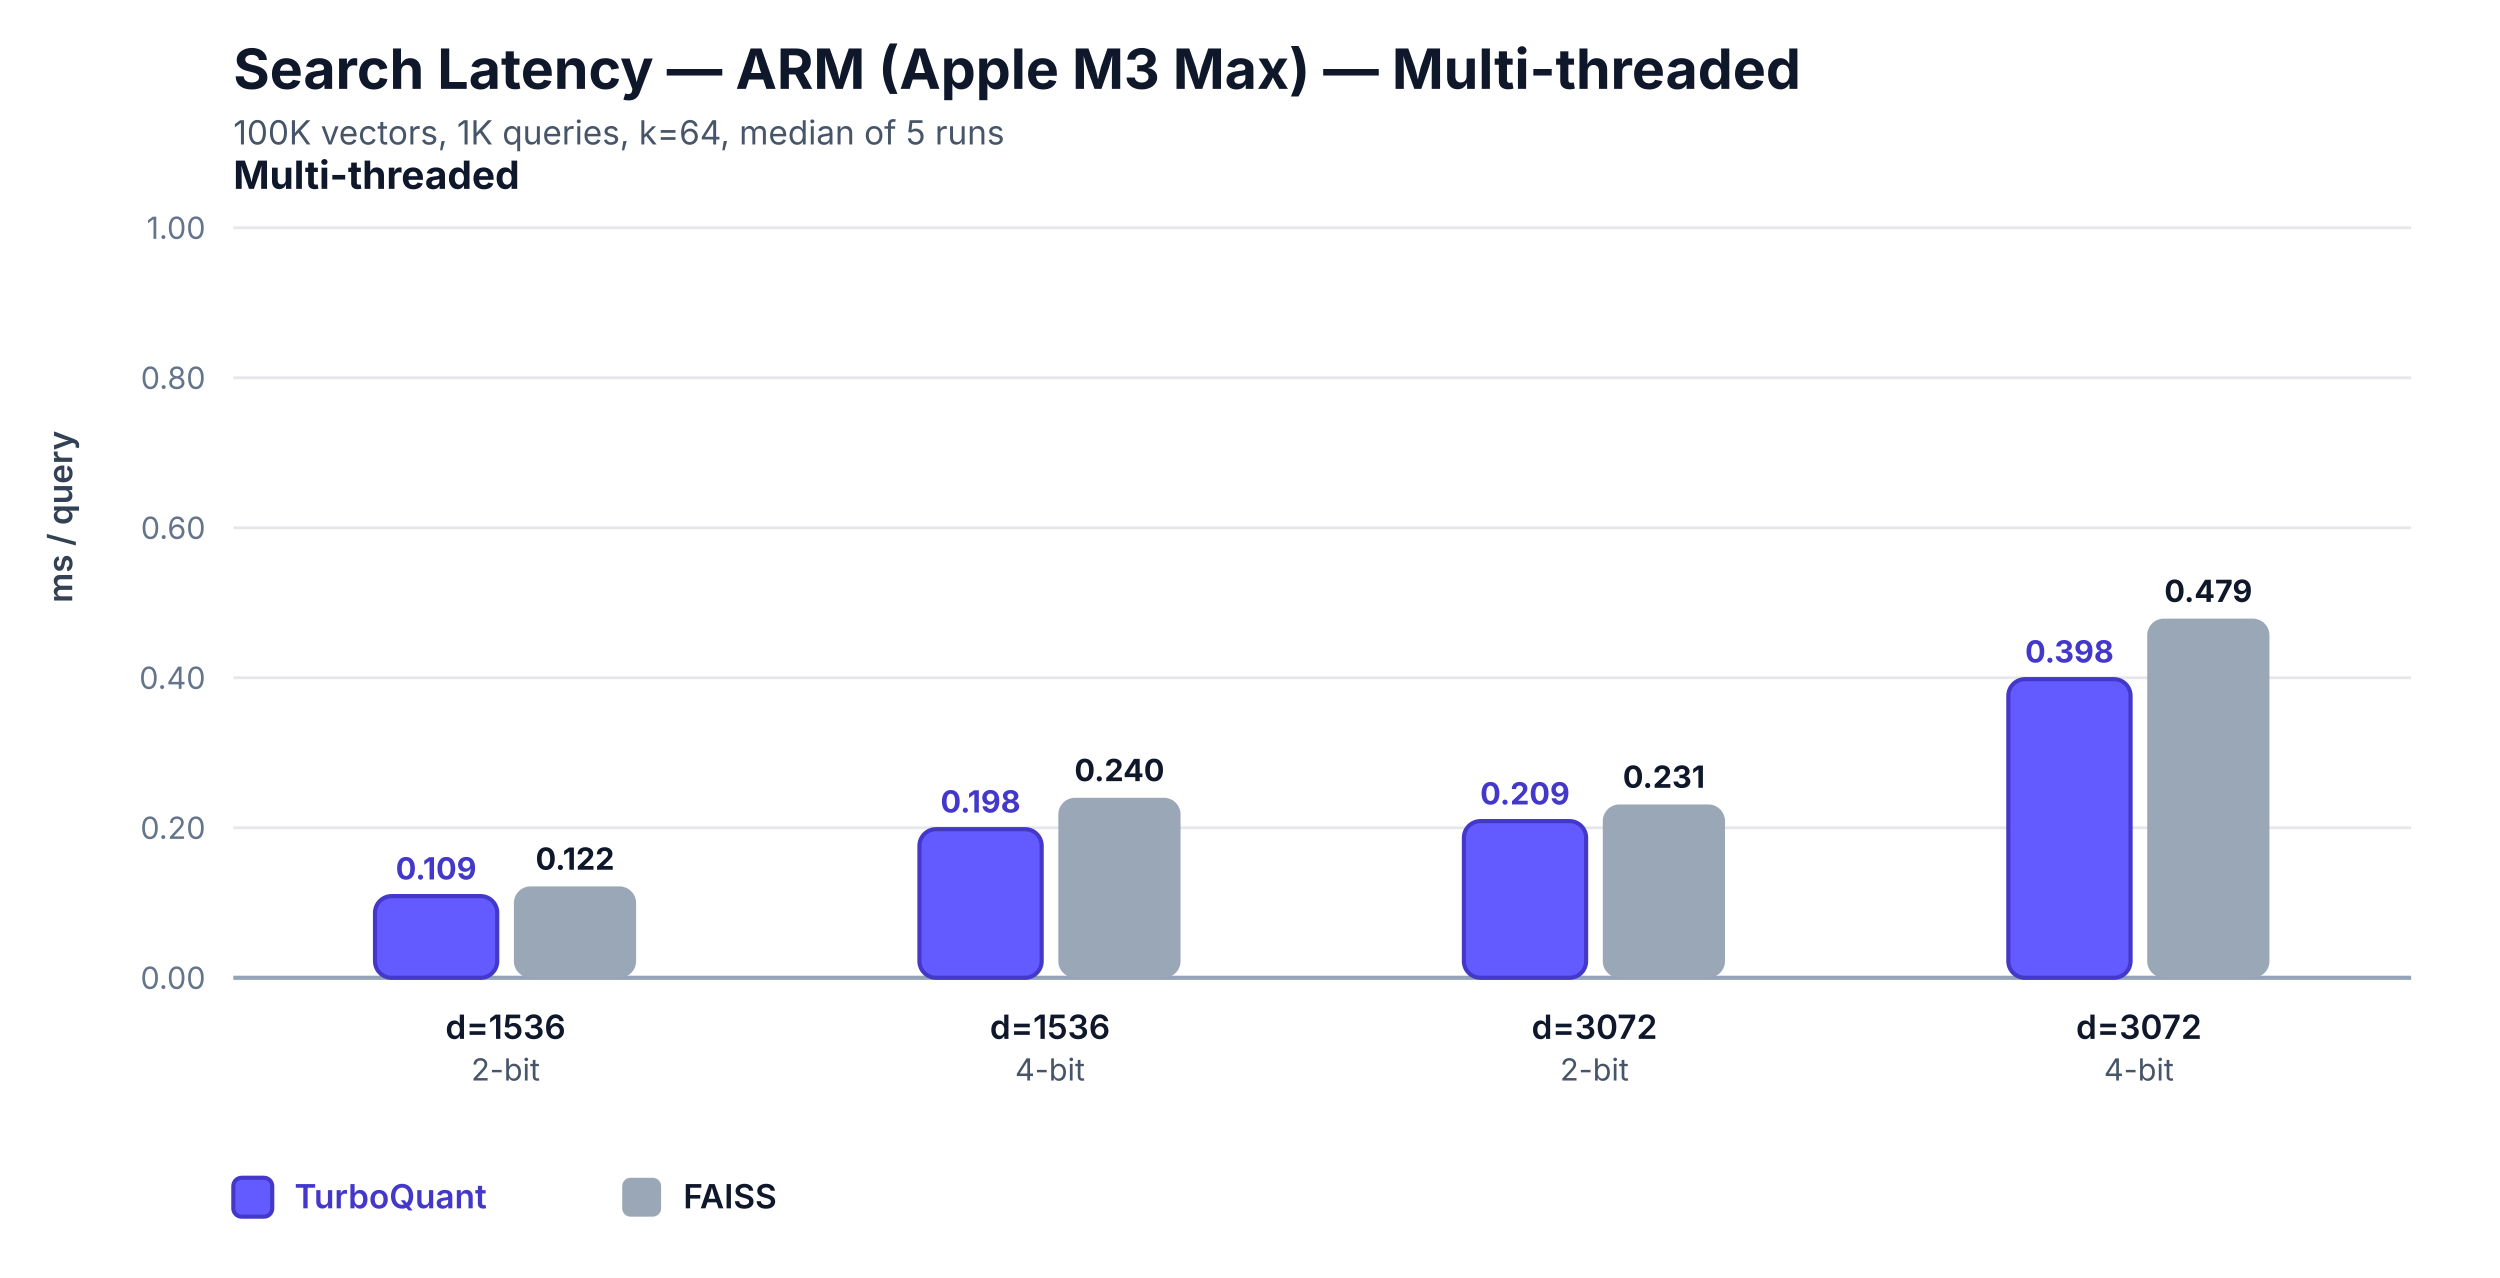
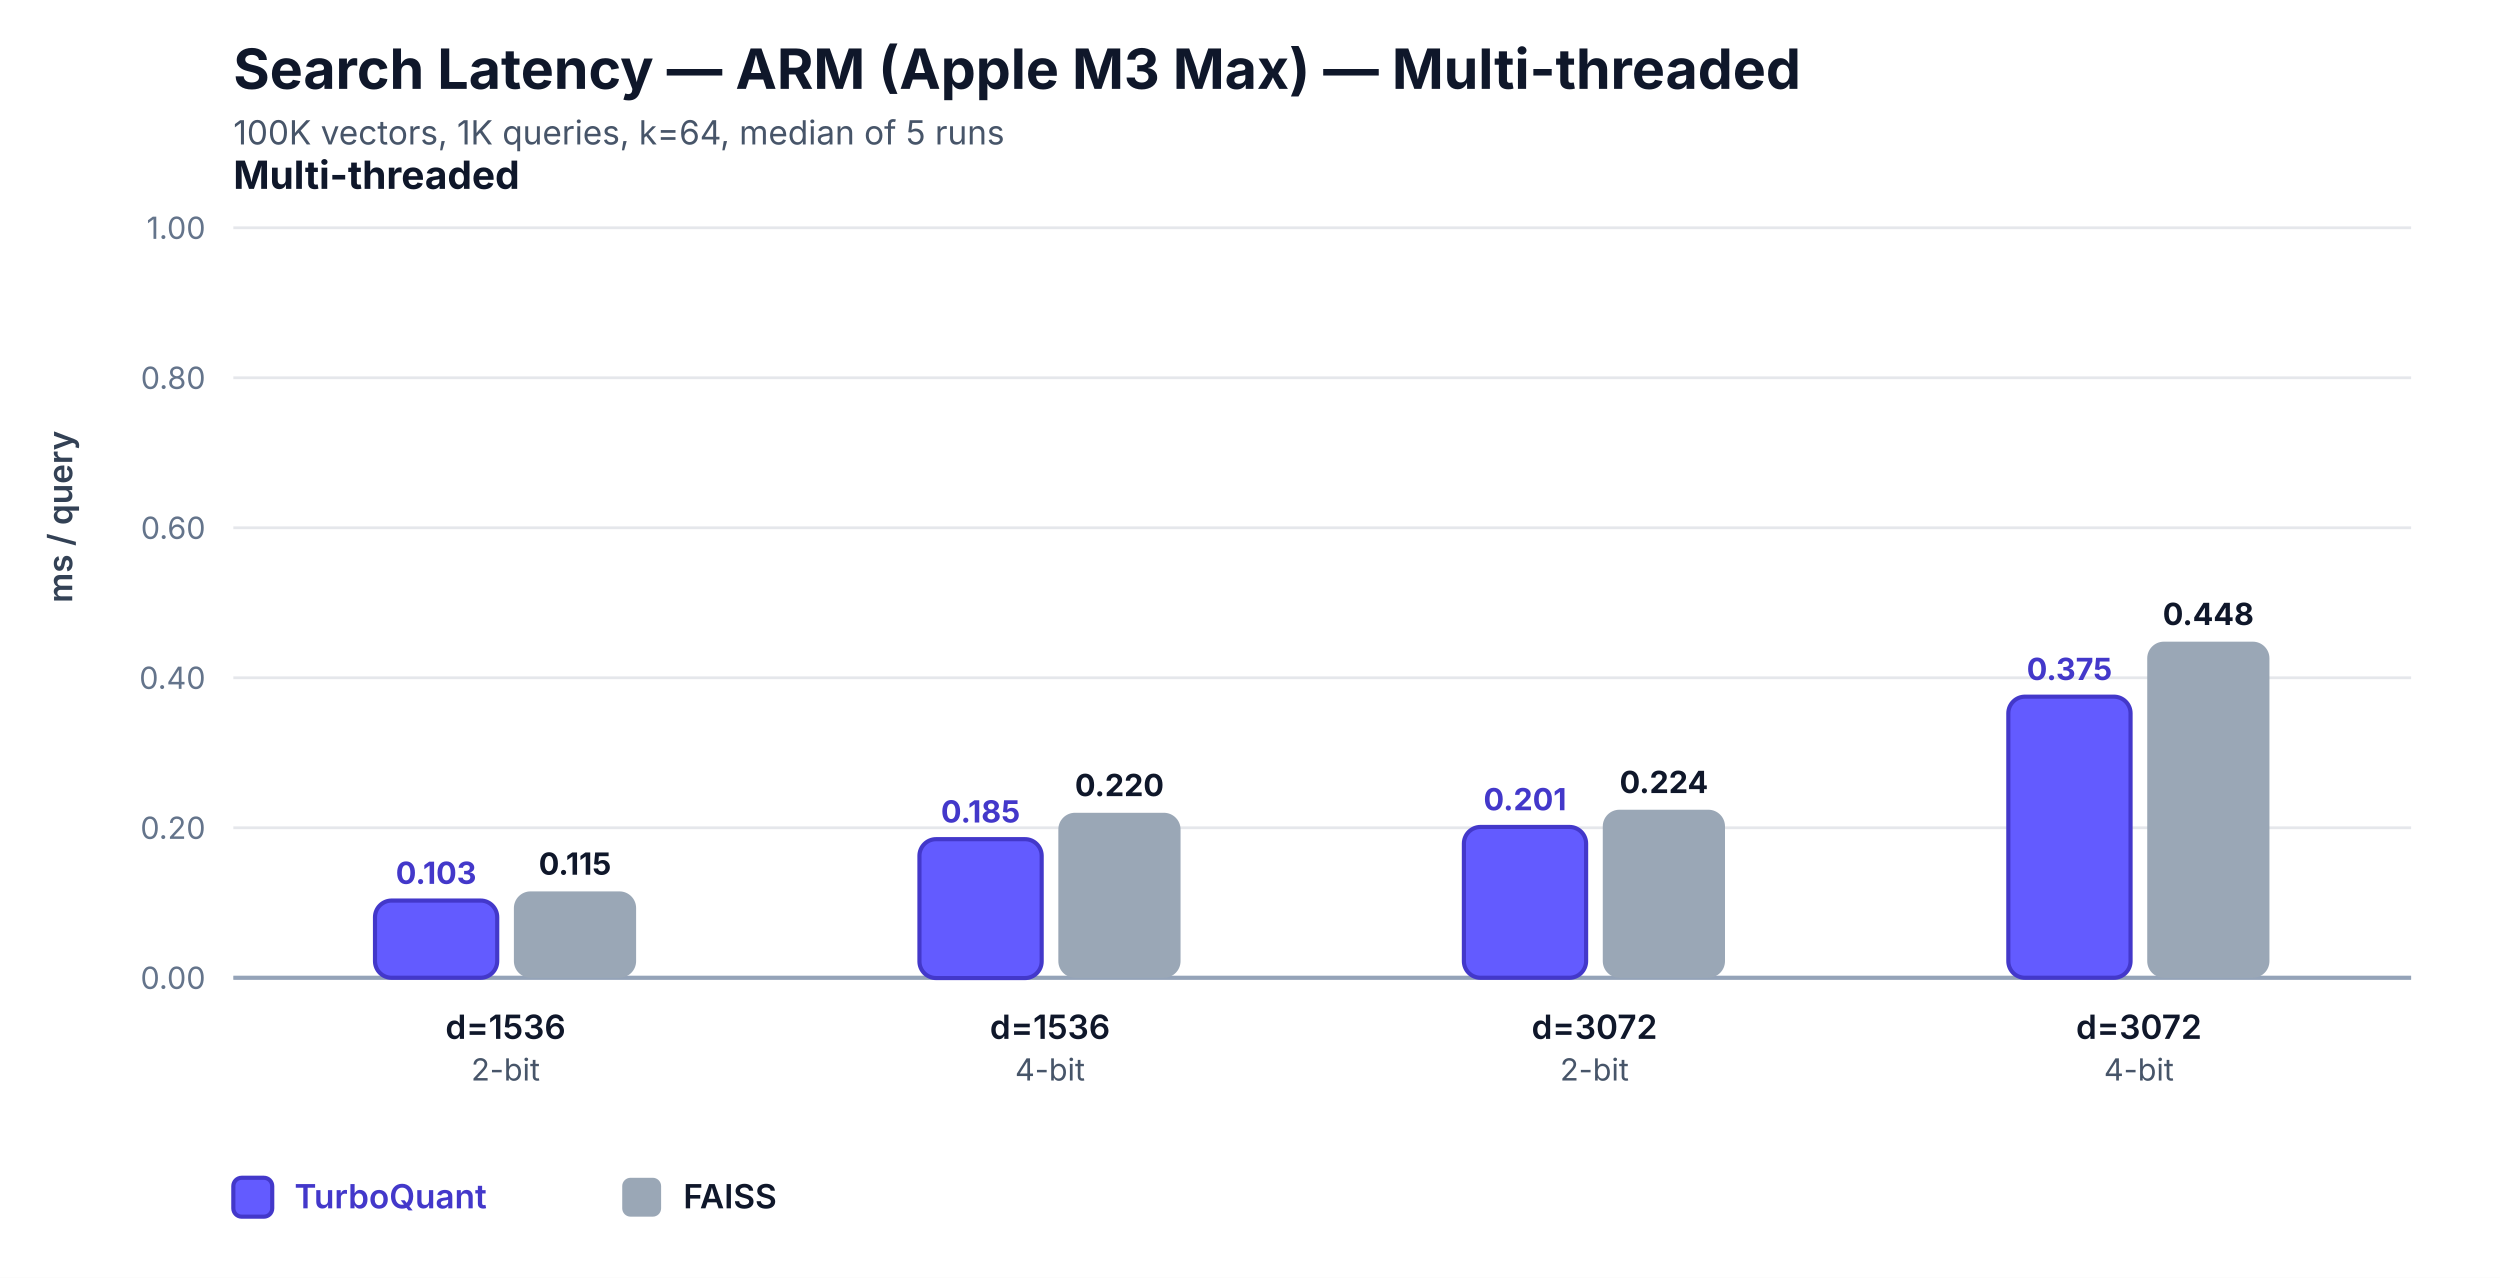
<svg xmlns="http://www.w3.org/2000/svg" width="900" height="460" viewBox="0 0 900 460" role="img" aria-label="Search Latency — ARM (Apple M3 Max) — Multi-threaded">
  <style>
  .title { font: 700 20px -apple-system, BlinkMacSystemFont, "Segoe UI", sans-serif; fill: #0f172a; }
  .subtitle { font: 400 12px -apple-system, BlinkMacSystemFont, "Segoe UI", sans-serif; fill: #475569; }
  .panel { font: 700 14px -apple-system, BlinkMacSystemFont, "Segoe UI", sans-serif; fill: #0f172a; }
  .label { font: 600 12px -apple-system, BlinkMacSystemFont, "Segoe UI", sans-serif; fill: #0f172a; }
  .secondary { font: 400 11px -apple-system, BlinkMacSystemFont, "Segoe UI", sans-serif; fill: #475569; }
  .tick { font: 400 11px -apple-system, BlinkMacSystemFont, "Segoe UI", sans-serif; fill: #64748b; }
  .value { font: 700 11px -apple-system, BlinkMacSystemFont, "Segoe UI", sans-serif; fill: #0f172a; }
  .value-accent { font: 700 11px -apple-system, BlinkMacSystemFont, "Segoe UI", sans-serif; fill: #4338ca; }
  .axis { font: 600 12px -apple-system, BlinkMacSystemFont, "Segoe UI", sans-serif; fill: #334155; }
  .legend { font: 600 12px -apple-system, BlinkMacSystemFont, "Segoe UI", sans-serif; fill: #0f172a; }
</style>
  <rect width="100%" height="100%" fill="#ffffff" />
  <text x="84" y="32" class="title">Search Latency — ARM (Apple M3 Max) — Multi-threaded</text>
  <text x="84" y="52" class="subtitle">100K vectors, 1K queries, k=64, median of 5 runs</text>
  <line x1="84" y1="352.0" x2="868" y2="352.0" stroke="#e5e7eb" stroke-width="1" />
  <text x="74" y="356.0" text-anchor="end" class="tick">0.00</text>
  <line x1="84" y1="298.0" x2="868" y2="298.0" stroke="#e5e7eb" stroke-width="1" />
  <text x="74" y="302.0" text-anchor="end" class="tick">0.20</text>
  <line x1="84" y1="244.0" x2="868" y2="244.0" stroke="#e5e7eb" stroke-width="1" />
  <text x="74" y="248.0" text-anchor="end" class="tick">0.40</text>
  <line x1="84" y1="190.0" x2="868" y2="190.0" stroke="#e5e7eb" stroke-width="1" />
  <text x="74" y="194.0" text-anchor="end" class="tick">0.60</text>
  <line x1="84" y1="136.0" x2="868" y2="136.0" stroke="#e5e7eb" stroke-width="1" />
  <text x="74" y="140.0" text-anchor="end" class="tick">0.80</text>
  <line x1="84" y1="82.0" x2="868" y2="82.0" stroke="#e5e7eb" stroke-width="1" />
  <text x="74" y="86.0" text-anchor="end" class="tick">1.00</text>
  <line x1="84" y1="352.0" x2="868" y2="352.0" stroke="#94a3b8" stroke-width="1.5" />
  <text x="84" y="68" class="panel">Multi-threaded</text>
-   <rect x="135.0" y="322.6" width="44" height="29.4" rx="6" fill="#635bff" stroke="#4338ca" stroke-width="1.5" />
-   <rect x="185.0" y="319.1" width="44" height="32.9" rx="6" fill="#9aa7b6" />
-   <text x="157.0" y="316.6" text-anchor="middle" class="value-accent">0.109</text>
-   <text x="207.0" y="313.1" text-anchor="middle" class="value">0.122</text>
+   <rect x="135.0" y="324.2" width="44" height="27.8" rx="6" fill="#635bff" stroke="#4338ca" stroke-width="1.5" />
+   <rect x="185.0" y="320.9" width="44" height="31.1" rx="6" fill="#9aa7b6" />
+   <text x="157.0" y="318.2" text-anchor="middle" class="value-accent">0.103</text>
+   <text x="207.0" y="314.9" text-anchor="middle" class="value">0.115</text>
  <text x="182.0" y="374" text-anchor="middle" class="label">d=1536</text>
  <text x="182.0" y="389" text-anchor="middle" class="secondary">2-bit</text>
-   <rect x="331.0" y="298.5" width="44" height="53.5" rx="6" fill="#635bff" stroke="#4338ca" stroke-width="1.5" />
-   <rect x="381.0" y="287.2" width="44" height="64.8" rx="6" fill="#9aa7b6" />
-   <text x="353.0" y="292.5" text-anchor="middle" class="value-accent">0.198</text>
-   <text x="403.0" y="281.2" text-anchor="middle" class="value">0.240</text>
+   <rect x="331.0" y="302.1" width="44" height="50.0" rx="6" fill="#635bff" stroke="#4338ca" stroke-width="1.5" />
+   <rect x="381.0" y="292.6" width="44" height="59.4" rx="6" fill="#9aa7b6" />
+   <text x="353.0" y="296.1" text-anchor="middle" class="value-accent">0.185</text>
+   <text x="403.0" y="286.6" text-anchor="middle" class="value">0.220</text>
  <text x="378.0" y="374" text-anchor="middle" class="label">d=1536</text>
  <text x="378.0" y="389" text-anchor="middle" class="secondary">4-bit</text>
-   <rect x="527.0" y="295.6" width="44" height="56.4" rx="6" fill="#635bff" stroke="#4338ca" stroke-width="1.5" />
-   <rect x="577.0" y="289.6" width="44" height="62.4" rx="6" fill="#9aa7b6" />
-   <text x="549.0" y="289.6" text-anchor="middle" class="value-accent">0.209</text>
-   <text x="599.0" y="283.6" text-anchor="middle" class="value">0.231</text>
+   <rect x="527.0" y="297.7" width="44" height="54.3" rx="6" fill="#635bff" stroke="#4338ca" stroke-width="1.5" />
+   <rect x="577.0" y="291.5" width="44" height="60.5" rx="6" fill="#9aa7b6" />
+   <text x="549.0" y="291.7" text-anchor="middle" class="value-accent">0.201</text>
+   <text x="599.0" y="285.5" text-anchor="middle" class="value">0.224</text>
  <text x="574.0" y="374" text-anchor="middle" class="label">d=3072</text>
  <text x="574.0" y="389" text-anchor="middle" class="secondary">2-bit</text>
-   <rect x="723.0" y="244.5" width="44" height="107.5" rx="6" fill="#635bff" stroke="#4338ca" stroke-width="1.5" />
-   <rect x="773.0" y="222.7" width="44" height="129.3" rx="6" fill="#9aa7b6" />
-   <text x="745.0" y="238.5" text-anchor="middle" class="value-accent">0.398</text>
-   <text x="795.0" y="216.7" text-anchor="middle" class="value">0.479</text>
+   <rect x="723.0" y="250.8" width="44" height="101.2" rx="6" fill="#635bff" stroke="#4338ca" stroke-width="1.5" />
+   <rect x="773.0" y="231.0" width="44" height="121.0" rx="6" fill="#9aa7b6" />
+   <text x="745.0" y="244.8" text-anchor="middle" class="value-accent">0.375</text>
+   <text x="795.0" y="225.0" text-anchor="middle" class="value">0.448</text>
  <text x="770.0" y="374" text-anchor="middle" class="label">d=3072</text>
  <text x="770.0" y="389" text-anchor="middle" class="secondary">4-bit</text>
  <text x="26" y="217.0" transform="rotate(-90, 26, 217.0)" class="axis">ms / query</text>
  <rect x="84" y="424" width="14" height="14" rx="3" fill="#635bff" stroke="#4338ca" stroke-width="1.5" />
  <text x="106" y="435" class="legend" style="fill: #4338ca;">TurboQuant</text>
  <rect x="224" y="424" width="14" height="14" rx="3" fill="#9aa7b6" />
  <text x="246" y="435" class="legend">FAISS</text>
</svg>
